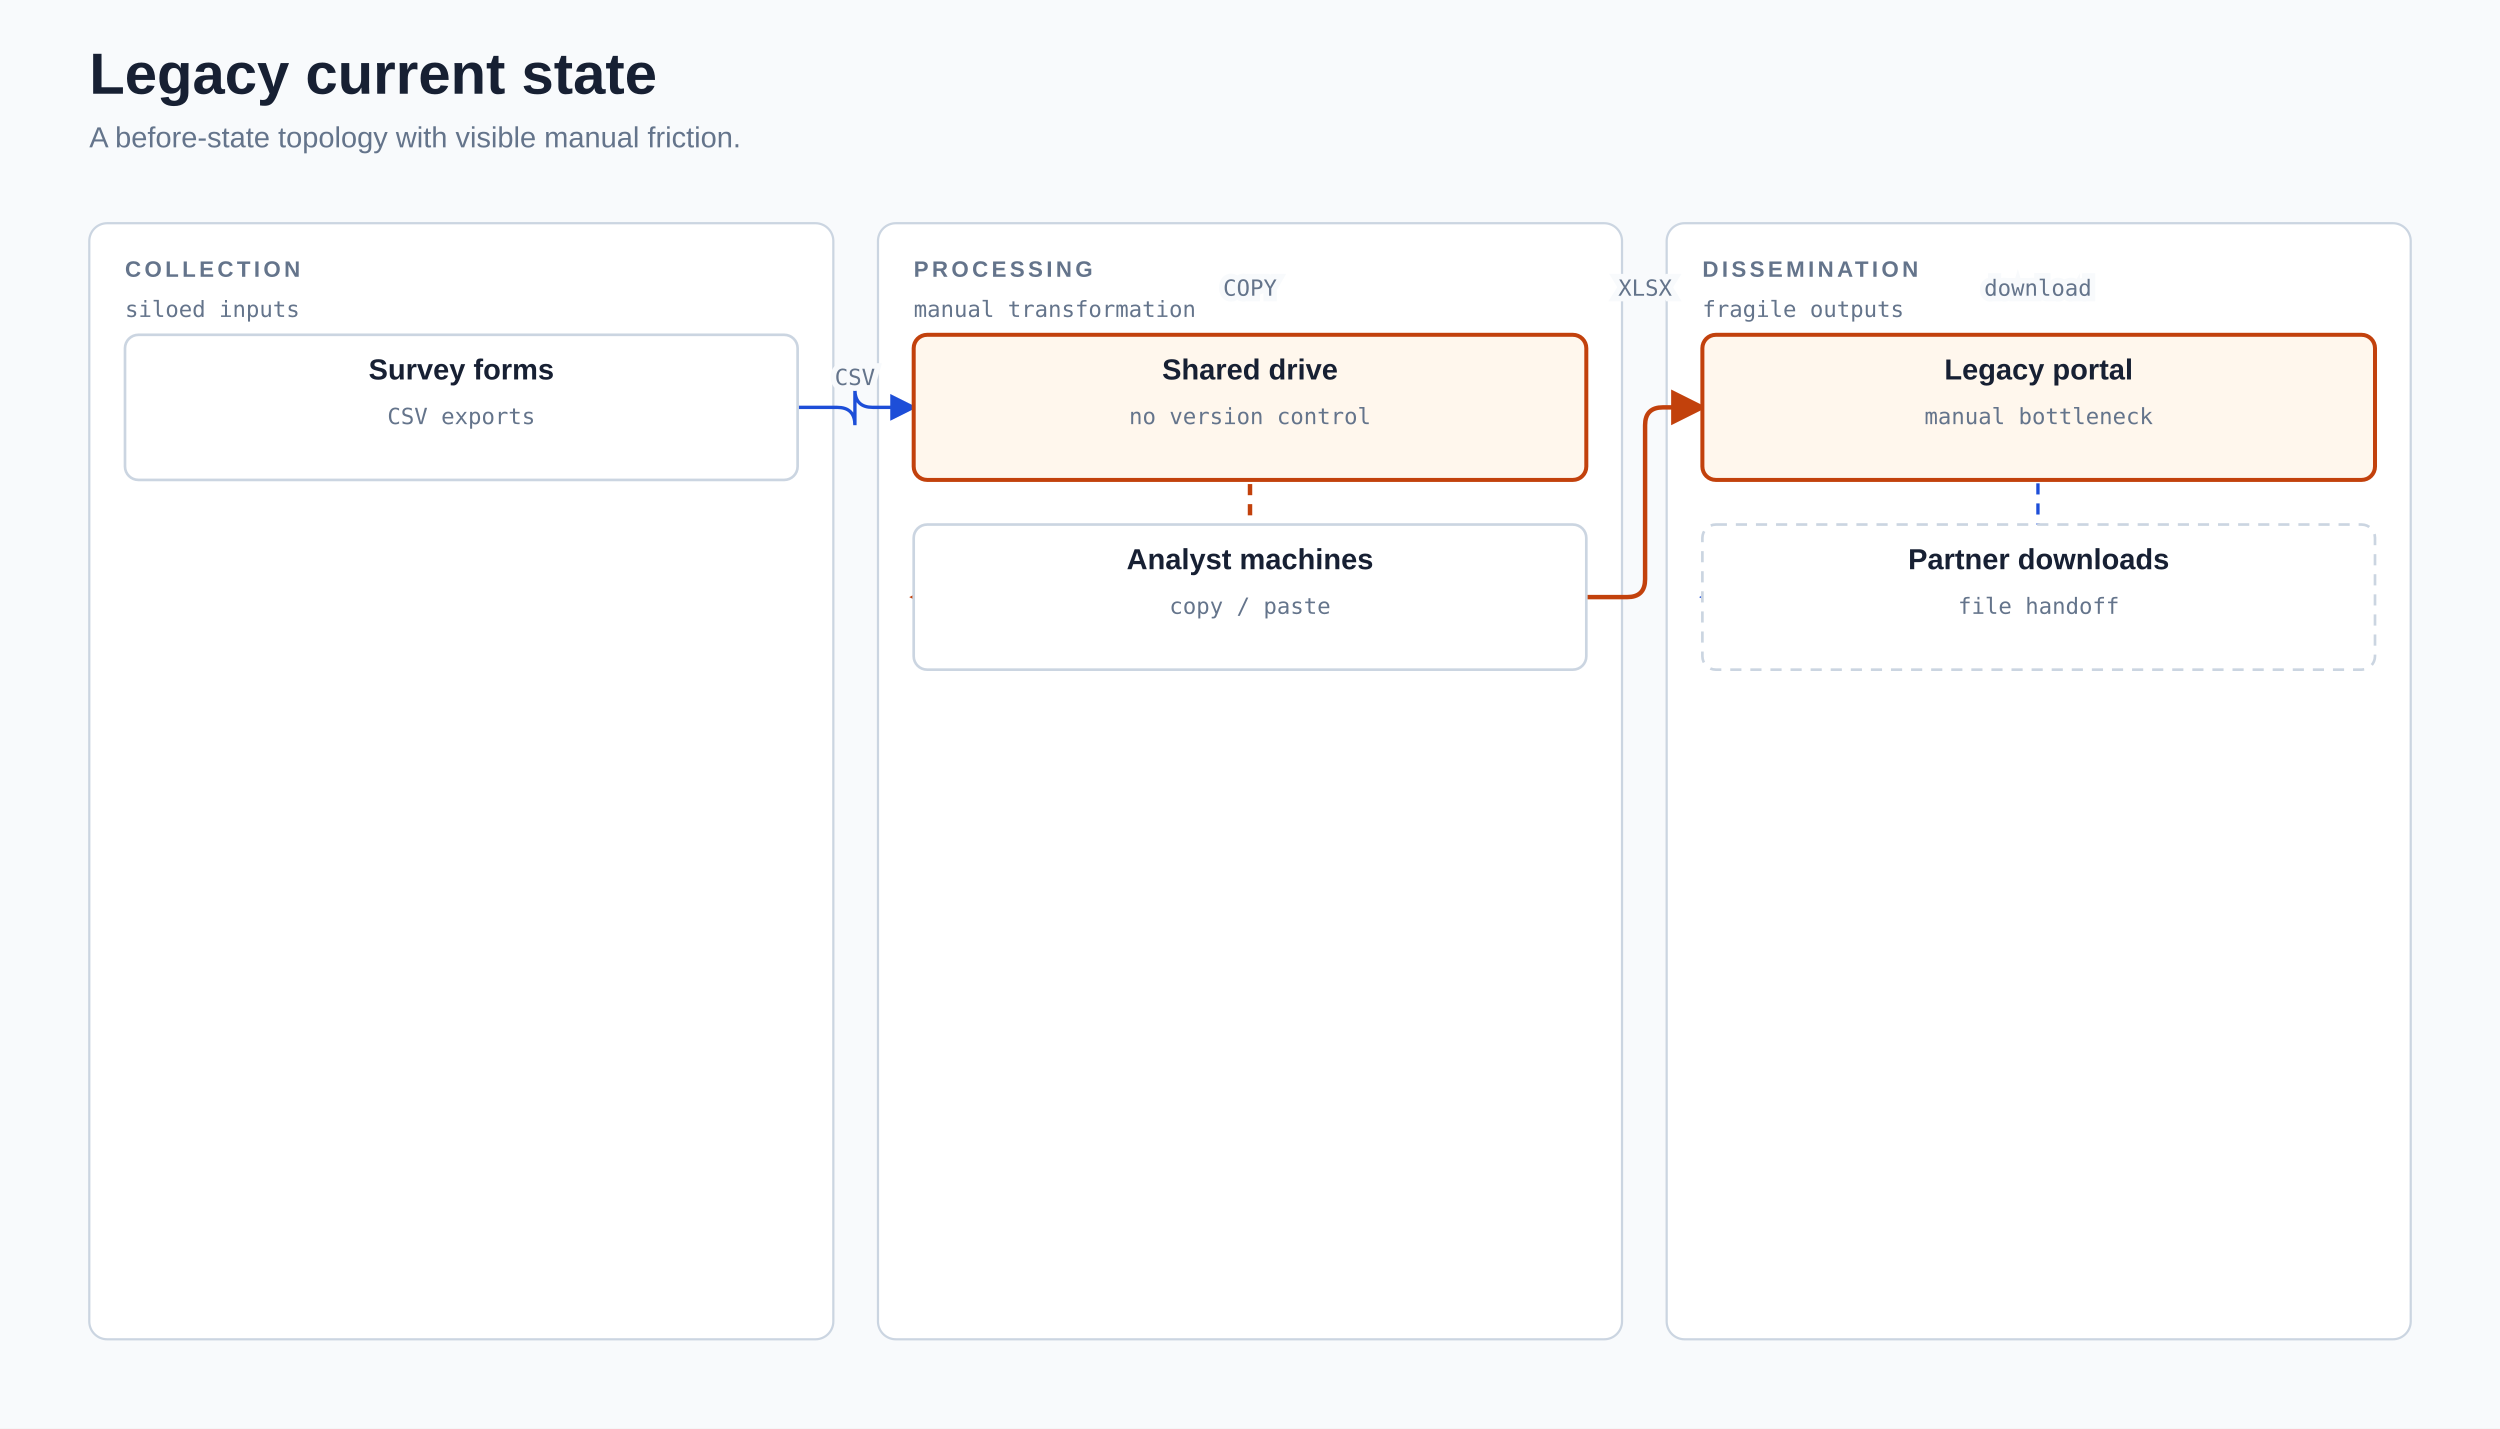
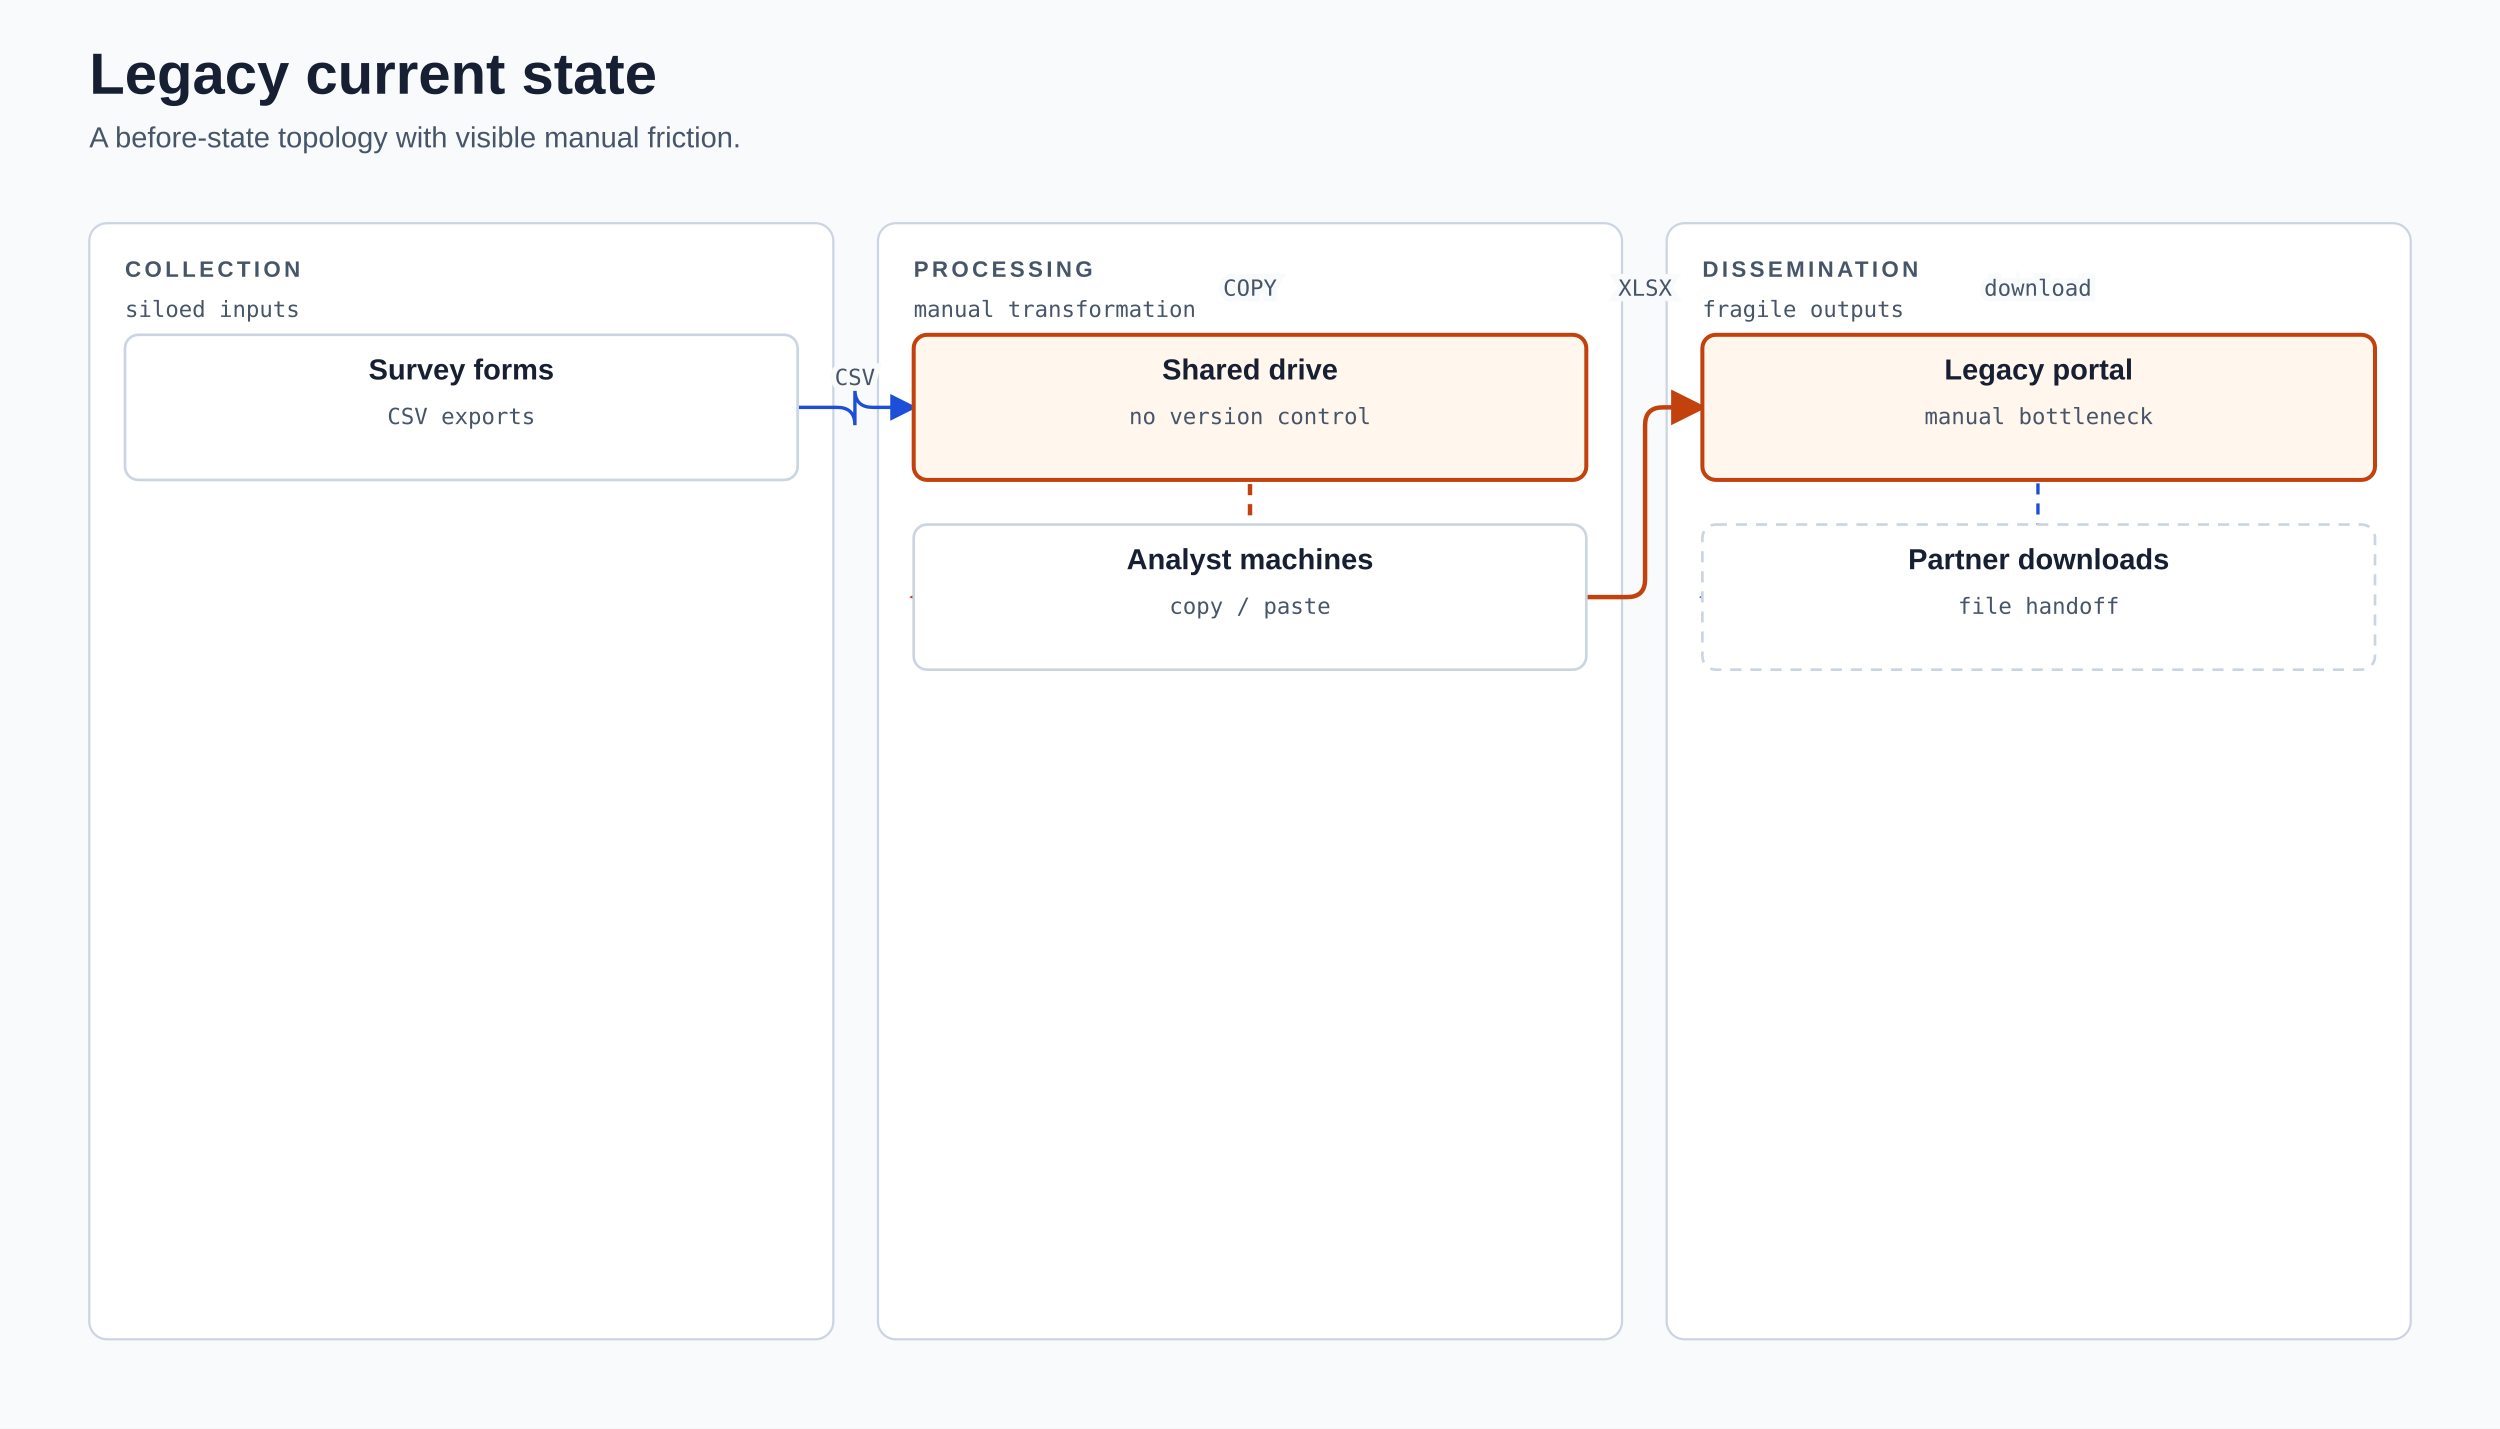
<svg xmlns="http://www.w3.org/2000/svg" width="1120" height="640" viewBox="0 0 1120 640" role="img" aria-labelledby="notemd-gallery-current-state-legacy-pipeline-title notemd-gallery-current-state-legacy-pipeline-desc" data-notemd-renderer="notemd-reference-layouts@1.1.0" data-layout-safety="notemd-layout-safety@1.0.0">
  <style>
        .ref-canvas { fill: #f8fafc; }
        .ref-title { fill: #172033; font: 700 26px "Segoe UI", Arial, sans-serif; }
-         .ref-summary { fill: #64748b; font: 13px "Segoe UI", Arial, sans-serif; }
+         .ref-summary { fill: #475569; font: 13px "Segoe UI", Arial, sans-serif; }
        .ref-zone { fill: #ffffff; stroke: #cbd5e1; stroke-width: 1; }
-         .ref-zone-label { fill: #64748b; font: 700 10px "Segoe UI", Arial, sans-serif; letter-spacing: 1.5px; }
+         .ref-zone-label { fill: #475569; font: 700 10px "Segoe UI", Arial, sans-serif; letter-spacing: 1.5px; }
        .ref-node { fill: #ffffff; stroke: #cbd5e1; stroke-width: 1.2; }
        .ref-node.focal { fill: #fff7ed; stroke: #c2410c; stroke-width: 1.8; }
        .ref-node.external { stroke-dasharray: 5 4; }
        .ref-node-label { fill: #172033; font: 600 13px "Segoe UI", Arial, sans-serif; }
        .ref-header-label { fill: #ffffff; font: 600 11px "Segoe UI", Arial, sans-serif; }
-         .ref-node-sub { fill: #64748b; font: 10px Consolas, monospace; }
-         .ref-edge { fill: none; stroke: #64748b; stroke-width: 1.5; }
+         .ref-node-sub { fill: #475569; font: 10px Consolas, monospace; }
+         .ref-hub-label { fill: #f8fafc; font: 600 13px "Segoe UI", Arial, sans-serif; }
+         .ref-hub-sub { fill: #e2e8f0; font: 10px Consolas, monospace; }
+         .ref-edge { fill: none; stroke: #475569; stroke-width: 1.5; }
        .ref-edge.accent { stroke: #c2410c; stroke-width: 2; marker-end: url(#notemd-reference-arrow-accent); }
        .ref-edge.link { stroke: #1d4ed8; marker-end: url(#notemd-reference-arrow-link); }
        .ref-edge.trigger { stroke-dasharray: 5 4; }
        .ref-edge.dashed { stroke-dasharray: 5 4; }
-         .ref-edge-label { fill: #64748b; font: 10px Consolas, monospace; paint-order: stroke; stroke: #f8fafc; stroke-width: 5px; }
+         .ref-edge-label { fill: #475569; font: 10px Consolas, monospace; paint-order: stroke; stroke: #f8fafc; stroke-width: 5px; }
        .ref-axis { stroke: #cbd5e1; stroke-width: 1; }
-         .ref-axis-label { fill: #64748b; font: 10px Consolas, monospace; }
+         .ref-axis-label { fill: #475569; font: 10px Consolas, monospace; }
        .ref-chip { fill: #e2e8f0; stroke: #cbd5e1; stroke-width: .7; }
        .ref-chip-text { fill: #172033; font: 700 8px Consolas, monospace; }
        .ref-focal-fill { fill: #fff7ed; stroke: #c2410c; stroke-width: 1.8; }
-         .ref-caption { fill: #64748b; font: 10px Consolas, monospace; letter-spacing: .8px; }
+         .ref-caption { fill: #475569; font: 10px Consolas, monospace; letter-spacing: .8px; }
    </style>
  <defs>
    <marker id="notemd-reference-arrow" markerWidth="8" markerHeight="8" refX="7" refY="4" orient="auto">
-       <path d="M0 0 L8 4 L0 8 Z" fill="#64748b" />
+       <path d="M0 0 L8 4 L0 8 Z" fill="#475569" />
    </marker>
    <marker id="notemd-reference-arrow-accent" markerWidth="8" markerHeight="8" refX="7" refY="4" orient="auto">
      <path d="M0 0 L8 4 L0 8 Z" fill="#c2410c" />
    </marker>
    <marker id="notemd-reference-arrow-link" markerWidth="8" markerHeight="8" refX="7" refY="4" orient="auto">
      <path d="M0 0 L8 4 L0 8 Z" fill="#1d4ed8" />
    </marker>
  </defs>
  <rect class="ref-canvas" x="0" y="0" width="1120" height="640" />
  <text x="40" y="42" text-anchor="start" class="ref-title" data-layout-safety="notemd-layout-safety@1.0.0">
    <tspan x="40" dy="0">Legacy current state</tspan>
  </text>
  <text x="40" y="66" text-anchor="start" class="ref-summary" data-layout-safety="notemd-layout-safety@1.0.0">
    <tspan x="40" dy="0">A before-state topology with visible manual friction.</tspan>
  </text>
  <g id="reference-zone-collect">
    <rect class="ref-zone" x="40" y="100" width="333.333" height="500" rx="8" />
    <text class="ref-zone-label" x="56" y="124">COLLECTION</text>
    <text x="56" y="142" text-anchor="start" class="ref-node-sub" data-layout-safety="notemd-layout-safety@1.0.0">
      <tspan x="56" dy="0">siloed inputs</tspan>
    </text>
  </g>
  <g id="reference-zone-process">
    <rect class="ref-zone" x="393.333" y="100" width="333.333" height="500" rx="8" />
    <text class="ref-zone-label" x="409.333" y="124">PROCESSING</text>
    <text x="409.333" y="142" text-anchor="start" class="ref-node-sub" data-layout-safety="notemd-layout-safety@1.0.0">
      <tspan x="409.333" dy="0">manual transformation</tspan>
    </text>
  </g>
  <g id="reference-zone-publish">
    <rect class="ref-zone" x="746.667" y="100" width="333.333" height="500" rx="8" />
    <text class="ref-zone-label" x="762.667" y="124">DISSEMINATION</text>
    <text x="762.667" y="142" text-anchor="start" class="ref-node-sub" data-layout-safety="notemd-layout-safety@1.0.0">
      <tspan x="762.667" dy="0">fragile outputs</tspan>
    </text>
  </g>
  <g id="reference-edge-0" data-drawio-type="edge" data-drawio-source="forms" data-drawio-target="drive">
    <path class="ref-edge link" d="M 357.333 182.5 H 375 Q 383 182.5 383 190.5 V 174.5 Q 383 182.5 391 182.5 H 409.333" marker-end="url(#notemd-reference-arrow-link)" />
    <text class="ref-edge-label" x="383" y="172.5" text-anchor="middle">CSV</text>
  </g>
  <g id="reference-edge-1" data-drawio-type="edge" data-drawio-source="drive" data-drawio-target="analyst">
    <path class="ref-edge accent dashed" d="M 710.667 182.5 H 552 Q 560 182.5 560 190.5 V 259.5 Q 560 267.5 568 267.5 H 409.333" marker-end="url(#notemd-reference-arrow-accent)" />
    <text class="ref-edge-label" x="560" y="132.5" text-anchor="middle">COPY</text>
  </g>
  <g id="reference-edge-2" data-drawio-type="edge" data-drawio-source="analyst" data-drawio-target="portal">
    <path class="ref-edge accent" d="M 710.667 267.5 H 729 Q 737 267.5 737 259.5 V 190.5 Q 737 182.5 745 182.5 H 762.667" marker-end="url(#notemd-reference-arrow-accent)" />
    <text class="ref-edge-label" x="737" y="132.5" text-anchor="middle">XLSX</text>
  </g>
  <g id="reference-edge-3" data-drawio-type="edge" data-drawio-source="portal" data-drawio-target="partners">
    <path class="ref-edge link dashed" d="M 1064 182.5 H 905 Q 913 182.5 913 190.5 V 259.5 Q 913 267.5 921 267.5 H 762.667" marker-end="url(#notemd-reference-arrow-link)" />
    <text class="ref-edge-label" x="913" y="132.5" text-anchor="middle">download</text>
  </g>
  <g id="reference-node-forms" data-drawio-type="node" data-drawio-id="forms" data-drawio-role="component">
    <rect class="ref-node" x="56" y="150" width="301.333" height="65" rx="6" />
    <text x="206.667" y="170" text-anchor="middle" class="ref-node-label" data-layout-safety="notemd-layout-safety@1.0.0">
      <tspan x="206.667" dy="0">Survey forms</tspan>
    </text>
    <text x="206.667" y="190" text-anchor="middle" class="ref-node-sub" data-layout-safety="notemd-layout-safety@1.0.0">
      <tspan x="206.667" dy="0">CSV exports</tspan>
    </text>
  </g>
  <g id="reference-node-drive" data-drawio-type="node" data-drawio-id="drive" data-drawio-role="component">
    <rect class="ref-node focal" x="409.333" y="150" width="301.333" height="65" rx="6" />
    <text x="560" y="170" text-anchor="middle" class="ref-node-label" data-layout-safety="notemd-layout-safety@1.0.0">
      <tspan x="560" dy="0">Shared drive</tspan>
    </text>
    <text x="560" y="190" text-anchor="middle" class="ref-node-sub" data-layout-safety="notemd-layout-safety@1.0.0">
      <tspan x="560" dy="0">no version control</tspan>
    </text>
  </g>
  <g id="reference-node-analyst" data-drawio-type="node" data-drawio-id="analyst" data-drawio-role="component">
    <rect class="ref-node" x="409.333" y="235" width="301.333" height="65" rx="6" />
    <text x="560" y="255" text-anchor="middle" class="ref-node-label" data-layout-safety="notemd-layout-safety@1.0.0">
      <tspan x="560" dy="0">Analyst machines</tspan>
    </text>
    <text x="560" y="275" text-anchor="middle" class="ref-node-sub" data-layout-safety="notemd-layout-safety@1.0.0">
      <tspan x="560" dy="0">copy / paste</tspan>
    </text>
  </g>
  <g id="reference-node-portal" data-drawio-type="node" data-drawio-id="portal" data-drawio-role="component">
    <rect class="ref-node focal" x="762.667" y="150" width="301.333" height="65" rx="6" />
    <text x="913.333" y="170" text-anchor="middle" class="ref-node-label" data-layout-safety="notemd-layout-safety@1.0.0">
      <tspan x="913.333" dy="0">Legacy portal</tspan>
    </text>
    <text x="913.333" y="190" text-anchor="middle" class="ref-node-sub" data-layout-safety="notemd-layout-safety@1.0.0">
      <tspan x="913.333" dy="0">manual bottleneck</tspan>
    </text>
  </g>
  <g id="reference-node-partners" data-drawio-type="node" data-drawio-id="partners" data-drawio-role="component">
    <rect class="ref-node external" x="762.667" y="235" width="301.333" height="65" rx="6" />
    <text x="913.333" y="255" text-anchor="middle" class="ref-node-label" data-layout-safety="notemd-layout-safety@1.0.0">
      <tspan x="913.333" dy="0">Partner downloads</tspan>
    </text>
    <text x="913.333" y="275" text-anchor="middle" class="ref-node-sub" data-layout-safety="notemd-layout-safety@1.0.0">
      <tspan x="913.333" dy="0">file handoff</tspan>
    </text>
  </g>
</svg>
